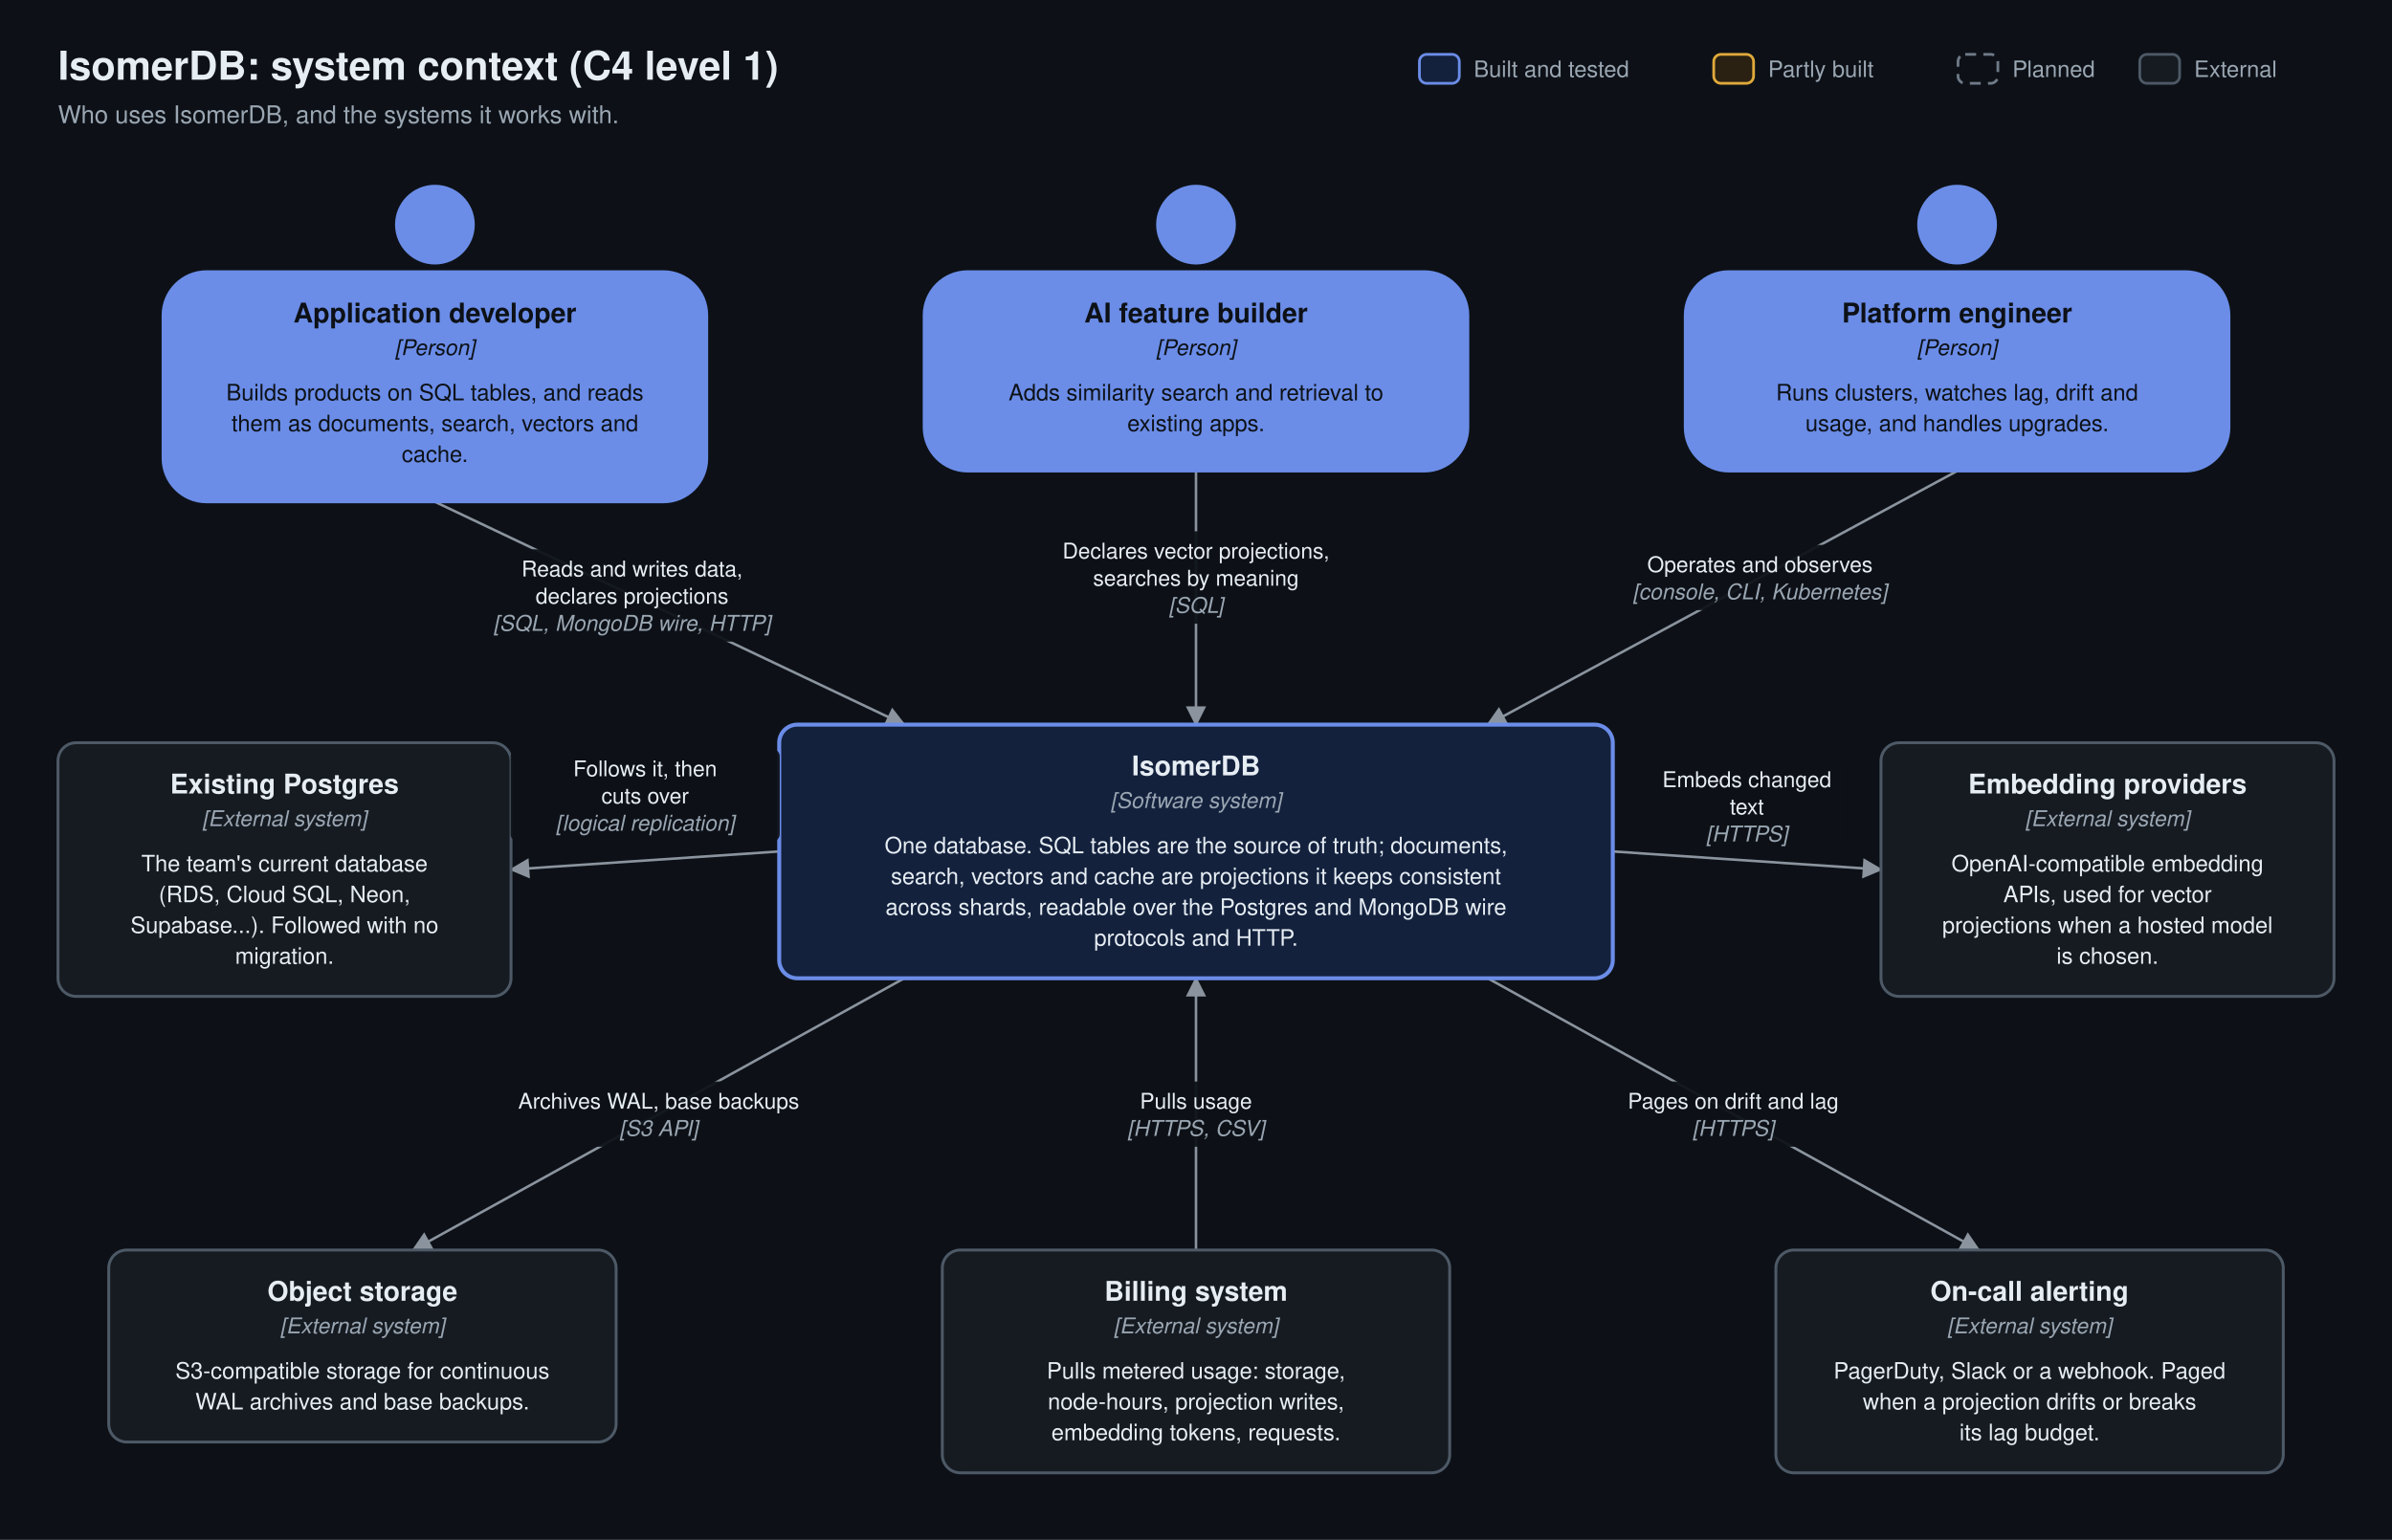
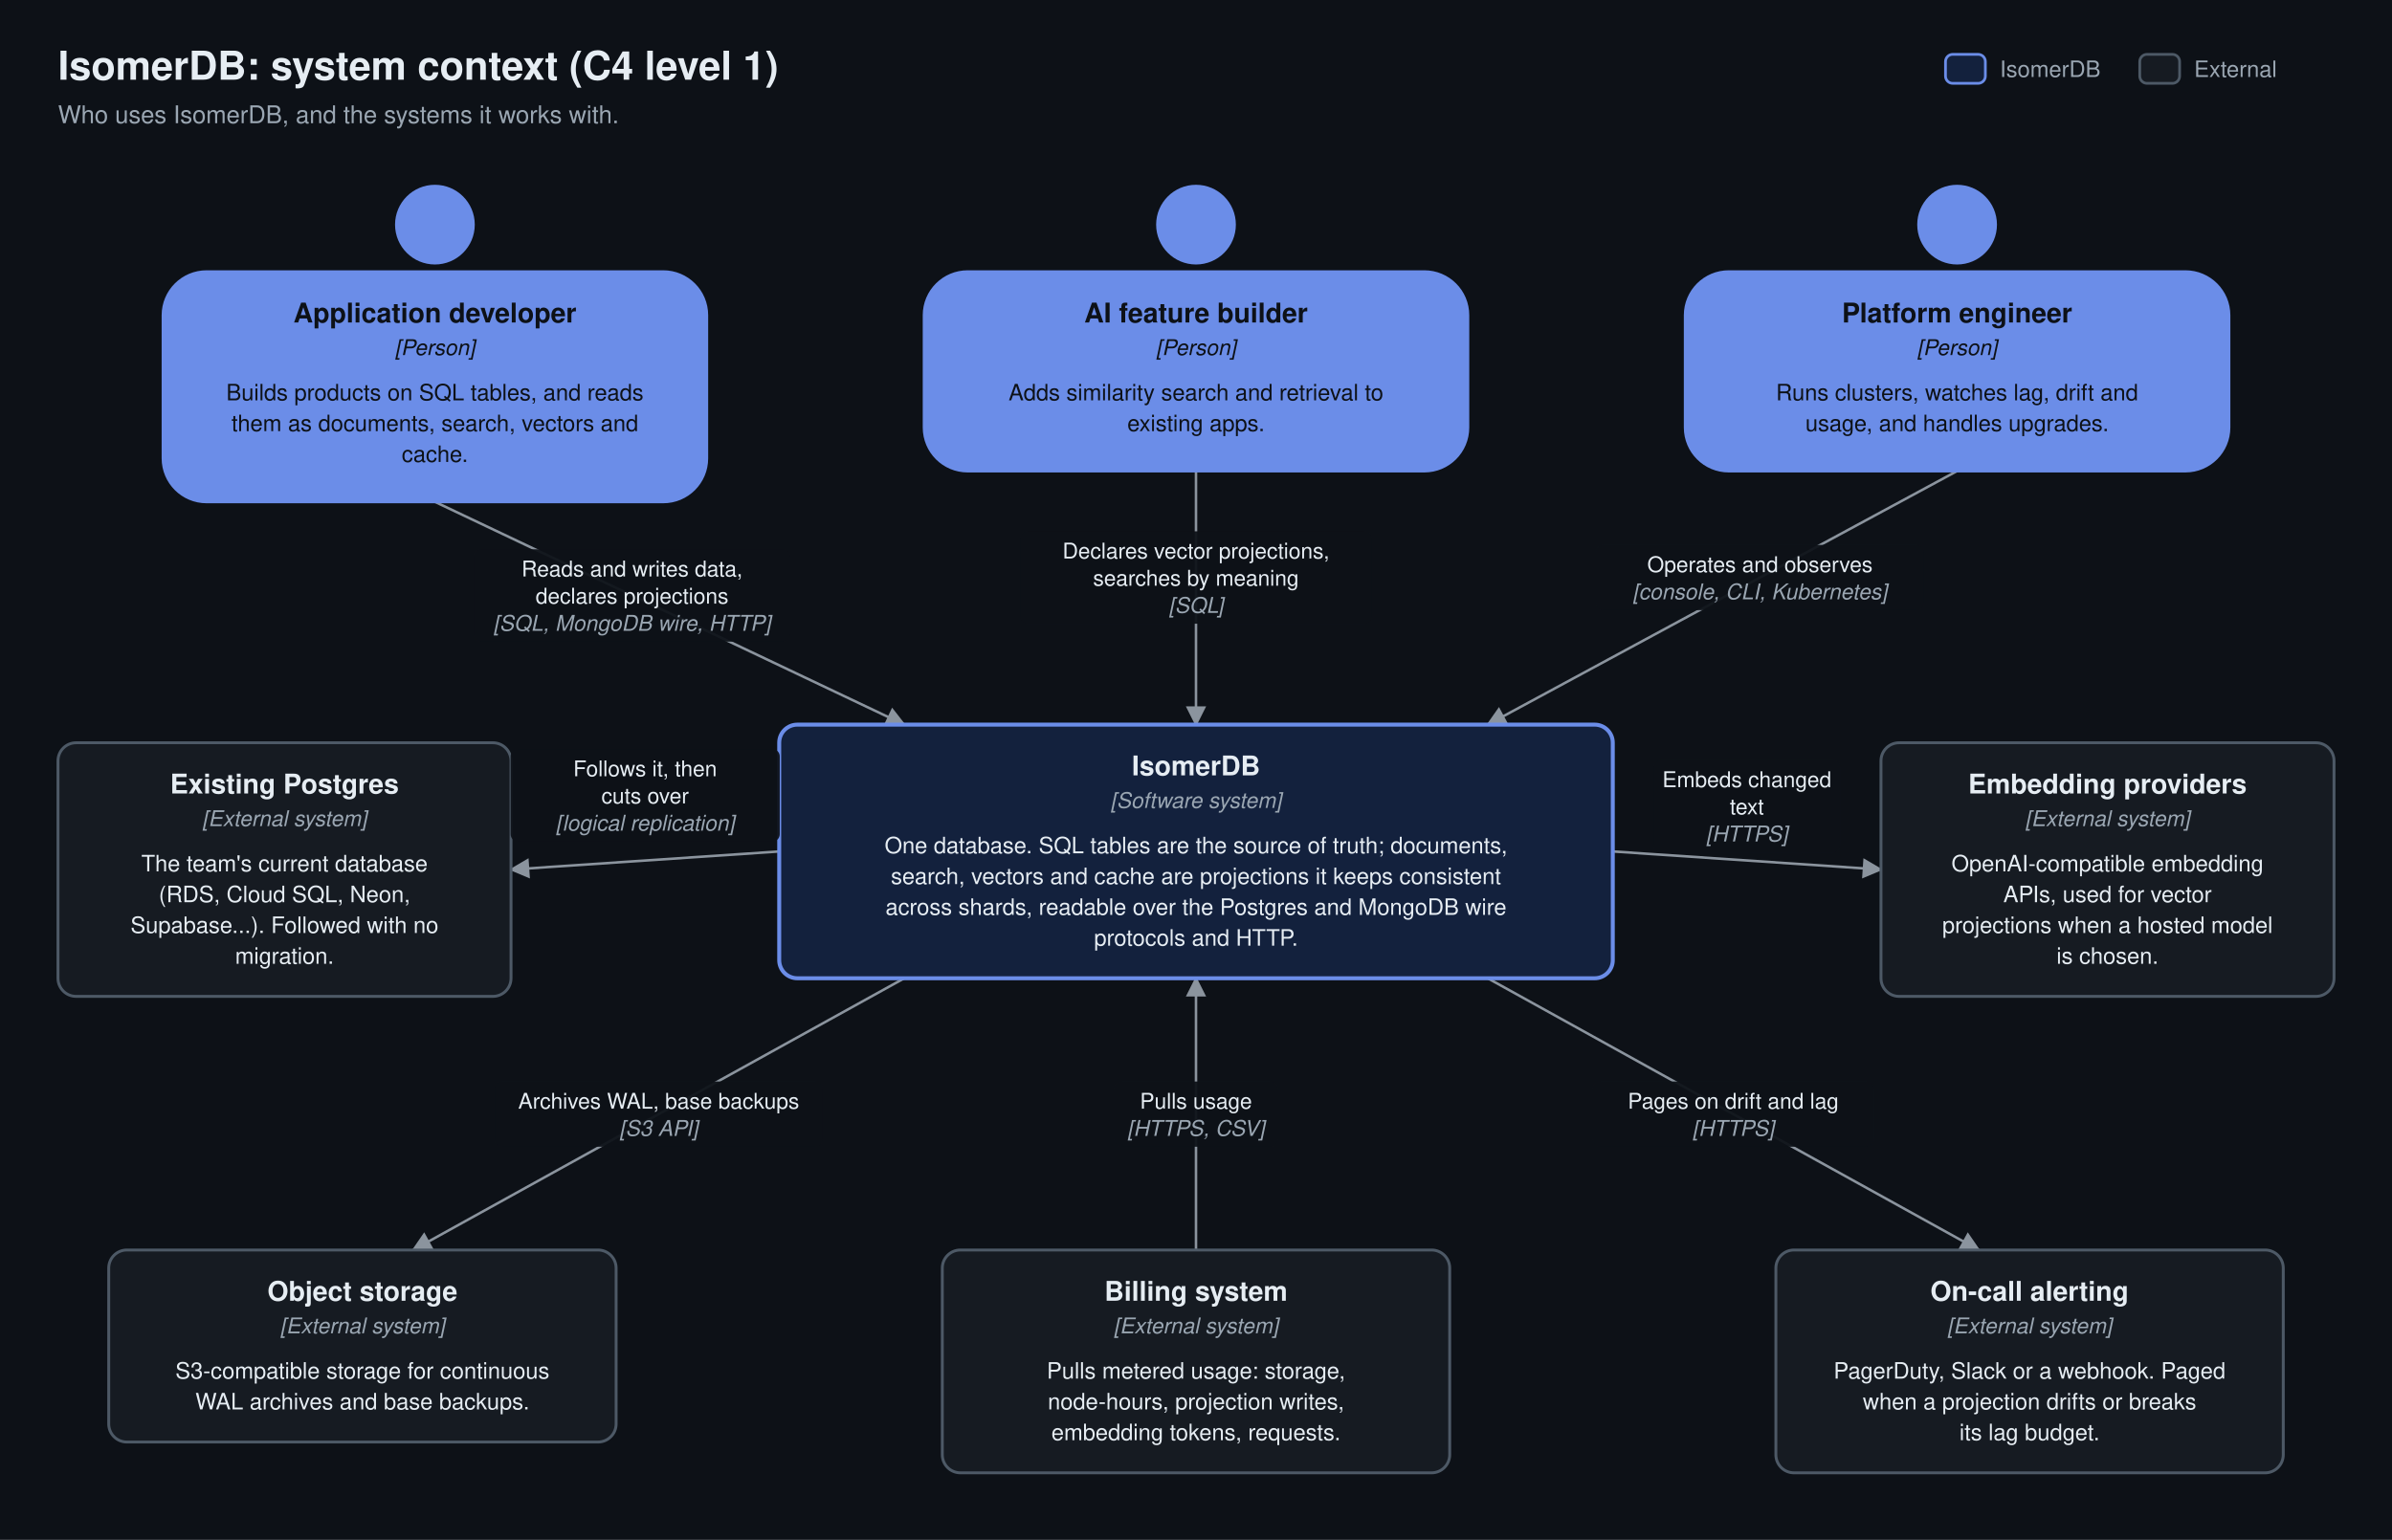
<svg xmlns="http://www.w3.org/2000/svg" width="1320" height="850" viewBox="0 0 1320 850" role="img" aria-label="IsomerDB: system context (C4 level 1)">
  <defs>
    <marker id="arrow" viewBox="0 0 10 10" refX="9" refY="5" markerWidth="8" markerHeight="8" orient="auto-start-reverse">
      <path d="M0,0 L10,5 L0,10 z" fill="#8b949e" />
    </marker>
  </defs>
  <rect width="100%" height="100%" fill="#0d1117" />
  <text x="32" y="44" font-family="-apple-system, BlinkMacSystemFont, 'Segoe UI', Helvetica, Arial, sans-serif" font-size="22" font-weight="650" fill="#e6edf3">IsomerDB: system context (C4 level 1)</text>
  <text x="32" y="68" font-family="-apple-system, BlinkMacSystemFont, 'Segoe UI', Helvetica, Arial, sans-serif" font-size="13.5" fill="#9aa6b2">Who uses IsomerDB, and the systems it works with.</text>
  <path d="M240.0,277.0 L499.0,400.0" fill="none" stroke="#8b949e" stroke-width="1.4" marker-end="url(#arrow)" />
  <path d="M660.0,260.0 L660.0,400.0" fill="none" stroke="#8b949e" stroke-width="1.4" marker-end="url(#arrow)" />
  <path d="M1080.0,260.0 L821.0,400.0" fill="none" stroke="#8b949e" stroke-width="1.4" marker-end="url(#arrow)" />
  <path d="M430.0,470.0 L282.0,480.0" fill="none" stroke="#8b949e" stroke-width="1.4" marker-end="url(#arrow)" />
  <path d="M890.0,470.0 L1038.0,480.0" fill="none" stroke="#8b949e" stroke-width="1.4" marker-end="url(#arrow)" />
  <path d="M499.0,540.0 L228.0,690.0" fill="none" stroke="#8b949e" stroke-width="1.4" marker-end="url(#arrow)" />
  <path d="M660.0,690.0 L660.0,540.0" fill="none" stroke="#8b949e" stroke-width="1.4" marker-end="url(#arrow)" />
  <path d="M821.0,540.0 L1092.0,690.0" fill="none" stroke="#8b949e" stroke-width="1.4" marker-end="url(#arrow)" />
  <circle cx="240.0" cy="124" r="22" fill="#6b8de8" />
  <rect x="90" y="150" width="300" height="127" rx="24" fill="#6b8de8" stroke="#6b8de8" stroke-width="1.6" />
  <text x="240.0" y="178" text-anchor="middle" font-family="-apple-system, BlinkMacSystemFont, 'Segoe UI', Helvetica, Arial, sans-serif" font-size="15" font-weight="650" fill="#0d1117">Application developer</text>
  <text x="240.0" y="196" text-anchor="middle" font-family="-apple-system, BlinkMacSystemFont, 'Segoe UI', Helvetica, Arial, sans-serif" font-size="12" font-style="italic" fill="#0d1117">[Person]</text>
  <text x="240.0" y="221" text-anchor="middle" font-family="-apple-system, BlinkMacSystemFont, 'Segoe UI', Helvetica, Arial, sans-serif" font-size="12.5" fill="#0d1117">Builds products on SQL tables, and reads</text>
  <text x="240.0" y="238" text-anchor="middle" font-family="-apple-system, BlinkMacSystemFont, 'Segoe UI', Helvetica, Arial, sans-serif" font-size="12.5" fill="#0d1117">them as documents, search, vectors and</text>
  <text x="240.0" y="255" text-anchor="middle" font-family="-apple-system, BlinkMacSystemFont, 'Segoe UI', Helvetica, Arial, sans-serif" font-size="12.5" fill="#0d1117">cache.</text>
  <circle cx="660.0" cy="124" r="22" fill="#6b8de8" />
  <rect x="510" y="150" width="300" height="110" rx="24" fill="#6b8de8" stroke="#6b8de8" stroke-width="1.6" />
  <text x="660.0" y="178" text-anchor="middle" font-family="-apple-system, BlinkMacSystemFont, 'Segoe UI', Helvetica, Arial, sans-serif" font-size="15" font-weight="650" fill="#0d1117">AI feature builder</text>
  <text x="660.0" y="196" text-anchor="middle" font-family="-apple-system, BlinkMacSystemFont, 'Segoe UI', Helvetica, Arial, sans-serif" font-size="12" font-style="italic" fill="#0d1117">[Person]</text>
  <text x="660.0" y="221" text-anchor="middle" font-family="-apple-system, BlinkMacSystemFont, 'Segoe UI', Helvetica, Arial, sans-serif" font-size="12.5" fill="#0d1117">Adds similarity search and retrieval to</text>
  <text x="660.0" y="238" text-anchor="middle" font-family="-apple-system, BlinkMacSystemFont, 'Segoe UI', Helvetica, Arial, sans-serif" font-size="12.5" fill="#0d1117">existing apps.</text>
  <circle cx="1080.0" cy="124" r="22" fill="#6b8de8" />
  <rect x="930" y="150" width="300" height="110" rx="24" fill="#6b8de8" stroke="#6b8de8" stroke-width="1.6" />
  <text x="1080.0" y="178" text-anchor="middle" font-family="-apple-system, BlinkMacSystemFont, 'Segoe UI', Helvetica, Arial, sans-serif" font-size="15" font-weight="650" fill="#0d1117">Platform engineer</text>
  <text x="1080.0" y="196" text-anchor="middle" font-family="-apple-system, BlinkMacSystemFont, 'Segoe UI', Helvetica, Arial, sans-serif" font-size="12" font-style="italic" fill="#0d1117">[Person]</text>
  <text x="1080.0" y="221" text-anchor="middle" font-family="-apple-system, BlinkMacSystemFont, 'Segoe UI', Helvetica, Arial, sans-serif" font-size="12.5" fill="#0d1117">Runs clusters, watches lag, drift and</text>
  <text x="1080.0" y="238" text-anchor="middle" font-family="-apple-system, BlinkMacSystemFont, 'Segoe UI', Helvetica, Arial, sans-serif" font-size="12.5" fill="#0d1117">usage, and handles upgrades.</text>
  <rect x="430" y="400" width="460" height="140" rx="10" fill="#13213d" stroke="#6b8de8" stroke-width="2.2" />
  <text x="660.0" y="428" text-anchor="middle" font-family="-apple-system, BlinkMacSystemFont, 'Segoe UI', Helvetica, Arial, sans-serif" font-size="15" font-weight="650" fill="#e6edf3">IsomerDB</text>
  <text x="660.0" y="446" text-anchor="middle" font-family="-apple-system, BlinkMacSystemFont, 'Segoe UI', Helvetica, Arial, sans-serif" font-size="12" font-style="italic" fill="#9aa6b2">[Software system]</text>
  <text x="660.0" y="471" text-anchor="middle" font-family="-apple-system, BlinkMacSystemFont, 'Segoe UI', Helvetica, Arial, sans-serif" font-size="12.5" fill="#e6edf3">One database. SQL tables are the source of truth; documents,</text>
  <text x="660.0" y="488" text-anchor="middle" font-family="-apple-system, BlinkMacSystemFont, 'Segoe UI', Helvetica, Arial, sans-serif" font-size="12.5" fill="#e6edf3">search, vectors and cache are projections it keeps consistent</text>
  <text x="660.0" y="505" text-anchor="middle" font-family="-apple-system, BlinkMacSystemFont, 'Segoe UI', Helvetica, Arial, sans-serif" font-size="12.5" fill="#e6edf3">across shards, readable over the Postgres and MongoDB wire</text>
  <text x="660.0" y="522" text-anchor="middle" font-family="-apple-system, BlinkMacSystemFont, 'Segoe UI', Helvetica, Arial, sans-serif" font-size="12.5" fill="#e6edf3">protocols and HTTP.</text>
  <rect x="32" y="410" width="250" height="140" rx="10" fill="#161b22" stroke="#4d5966" stroke-width="1.6" />
  <text x="157.0" y="438" text-anchor="middle" font-family="-apple-system, BlinkMacSystemFont, 'Segoe UI', Helvetica, Arial, sans-serif" font-size="15" font-weight="650" fill="#e6edf3">Existing Postgres</text>
  <text x="157.0" y="456" text-anchor="middle" font-family="-apple-system, BlinkMacSystemFont, 'Segoe UI', Helvetica, Arial, sans-serif" font-size="12" font-style="italic" fill="#9aa6b2">[External system]</text>
  <text x="157.0" y="481" text-anchor="middle" font-family="-apple-system, BlinkMacSystemFont, 'Segoe UI', Helvetica, Arial, sans-serif" font-size="12.5" fill="#e6edf3">The team's current database</text>
  <text x="157.0" y="498" text-anchor="middle" font-family="-apple-system, BlinkMacSystemFont, 'Segoe UI', Helvetica, Arial, sans-serif" font-size="12.5" fill="#e6edf3">(RDS, Cloud SQL, Neon,</text>
  <text x="157.0" y="515" text-anchor="middle" font-family="-apple-system, BlinkMacSystemFont, 'Segoe UI', Helvetica, Arial, sans-serif" font-size="12.5" fill="#e6edf3">Supabase...). Followed with no</text>
  <text x="157.0" y="532" text-anchor="middle" font-family="-apple-system, BlinkMacSystemFont, 'Segoe UI', Helvetica, Arial, sans-serif" font-size="12.5" fill="#e6edf3">migration.</text>
  <rect x="1038" y="410" width="250" height="140" rx="10" fill="#161b22" stroke="#4d5966" stroke-width="1.6" />
  <text x="1163.0" y="438" text-anchor="middle" font-family="-apple-system, BlinkMacSystemFont, 'Segoe UI', Helvetica, Arial, sans-serif" font-size="15" font-weight="650" fill="#e6edf3">Embedding providers</text>
  <text x="1163.0" y="456" text-anchor="middle" font-family="-apple-system, BlinkMacSystemFont, 'Segoe UI', Helvetica, Arial, sans-serif" font-size="12" font-style="italic" fill="#9aa6b2">[External system]</text>
  <text x="1163.0" y="481" text-anchor="middle" font-family="-apple-system, BlinkMacSystemFont, 'Segoe UI', Helvetica, Arial, sans-serif" font-size="12.5" fill="#e6edf3">OpenAI-compatible embedding</text>
  <text x="1163.0" y="498" text-anchor="middle" font-family="-apple-system, BlinkMacSystemFont, 'Segoe UI', Helvetica, Arial, sans-serif" font-size="12.5" fill="#e6edf3">APIs, used for vector</text>
  <text x="1163.0" y="515" text-anchor="middle" font-family="-apple-system, BlinkMacSystemFont, 'Segoe UI', Helvetica, Arial, sans-serif" font-size="12.5" fill="#e6edf3">projections when a hosted model</text>
  <text x="1163.0" y="532" text-anchor="middle" font-family="-apple-system, BlinkMacSystemFont, 'Segoe UI', Helvetica, Arial, sans-serif" font-size="12.5" fill="#e6edf3">is chosen.</text>
  <rect x="60" y="690" width="280" height="106" rx="10" fill="#161b22" stroke="#4d5966" stroke-width="1.6" />
  <text x="200.0" y="718" text-anchor="middle" font-family="-apple-system, BlinkMacSystemFont, 'Segoe UI', Helvetica, Arial, sans-serif" font-size="15" font-weight="650" fill="#e6edf3">Object storage</text>
  <text x="200.0" y="736" text-anchor="middle" font-family="-apple-system, BlinkMacSystemFont, 'Segoe UI', Helvetica, Arial, sans-serif" font-size="12" font-style="italic" fill="#9aa6b2">[External system]</text>
  <text x="200.0" y="761" text-anchor="middle" font-family="-apple-system, BlinkMacSystemFont, 'Segoe UI', Helvetica, Arial, sans-serif" font-size="12.5" fill="#e6edf3">S3-compatible storage for continuous</text>
  <text x="200.0" y="778" text-anchor="middle" font-family="-apple-system, BlinkMacSystemFont, 'Segoe UI', Helvetica, Arial, sans-serif" font-size="12.5" fill="#e6edf3">WAL archives and base backups.</text>
  <rect x="520" y="690" width="280" height="123" rx="10" fill="#161b22" stroke="#4d5966" stroke-width="1.6" />
  <text x="660.0" y="718" text-anchor="middle" font-family="-apple-system, BlinkMacSystemFont, 'Segoe UI', Helvetica, Arial, sans-serif" font-size="15" font-weight="650" fill="#e6edf3">Billing system</text>
  <text x="660.0" y="736" text-anchor="middle" font-family="-apple-system, BlinkMacSystemFont, 'Segoe UI', Helvetica, Arial, sans-serif" font-size="12" font-style="italic" fill="#9aa6b2">[External system]</text>
  <text x="660.0" y="761" text-anchor="middle" font-family="-apple-system, BlinkMacSystemFont, 'Segoe UI', Helvetica, Arial, sans-serif" font-size="12.5" fill="#e6edf3">Pulls metered usage: storage,</text>
  <text x="660.0" y="778" text-anchor="middle" font-family="-apple-system, BlinkMacSystemFont, 'Segoe UI', Helvetica, Arial, sans-serif" font-size="12.5" fill="#e6edf3">node-hours, projection writes,</text>
  <text x="660.0" y="795" text-anchor="middle" font-family="-apple-system, BlinkMacSystemFont, 'Segoe UI', Helvetica, Arial, sans-serif" font-size="12.5" fill="#e6edf3">embedding tokens, requests.</text>
  <rect x="980" y="690" width="280" height="123" rx="10" fill="#161b22" stroke="#4d5966" stroke-width="1.6" />
  <text x="1120.0" y="718" text-anchor="middle" font-family="-apple-system, BlinkMacSystemFont, 'Segoe UI', Helvetica, Arial, sans-serif" font-size="15" font-weight="650" fill="#e6edf3">On-call alerting</text>
  <text x="1120.0" y="736" text-anchor="middle" font-family="-apple-system, BlinkMacSystemFont, 'Segoe UI', Helvetica, Arial, sans-serif" font-size="12" font-style="italic" fill="#9aa6b2">[External system]</text>
  <text x="1120.0" y="761" text-anchor="middle" font-family="-apple-system, BlinkMacSystemFont, 'Segoe UI', Helvetica, Arial, sans-serif" font-size="12.5" fill="#e6edf3">PagerDuty, Slack or a webhook. Paged</text>
  <text x="1120.0" y="778" text-anchor="middle" font-family="-apple-system, BlinkMacSystemFont, 'Segoe UI', Helvetica, Arial, sans-serif" font-size="12.5" fill="#e6edf3">when a projection drifts or breaks</text>
  <text x="1120.0" y="795" text-anchor="middle" font-family="-apple-system, BlinkMacSystemFont, 'Segoe UI', Helvetica, Arial, sans-serif" font-size="12.5" fill="#e6edf3">its lag budget.</text>
  <rect x="261.5" y="303.2" width="174.5" height="51" rx="4" fill="#0d1117" opacity="0.94" />
  <text x="348.8" y="318.2" text-anchor="middle" font-family="-apple-system, BlinkMacSystemFont, 'Segoe UI', Helvetica, Arial, sans-serif" font-size="12" fill="#e6edf3">Reads and writes data,</text>
  <text x="348.8" y="333.2" text-anchor="middle" font-family="-apple-system, BlinkMacSystemFont, 'Segoe UI', Helvetica, Arial, sans-serif" font-size="12" fill="#e6edf3">declares projections</text>
  <text x="348.8" y="348.2" text-anchor="middle" font-family="-apple-system, BlinkMacSystemFont, 'Segoe UI', Helvetica, Arial, sans-serif" font-size="12" fill="#9aa6b2" font-style="italic">[SQL, MongoDB wire, HTTP]</text>
  <rect x="563.0" y="293.3" width="194.0" height="51" rx="4" fill="#0d1117" opacity="0.94" />
  <text x="660.0" y="308.3" text-anchor="middle" font-family="-apple-system, BlinkMacSystemFont, 'Segoe UI', Helvetica, Arial, sans-serif" font-size="12" fill="#e6edf3">Declares vector projections,</text>
  <text x="660.0" y="323.3" text-anchor="middle" font-family="-apple-system, BlinkMacSystemFont, 'Segoe UI', Helvetica, Arial, sans-serif" font-size="12" fill="#e6edf3">searches by meaning</text>
  <text x="660.0" y="338.3" text-anchor="middle" font-family="-apple-system, BlinkMacSystemFont, 'Segoe UI', Helvetica, Arial, sans-serif" font-size="12" fill="#9aa6b2" font-style="italic">[SQL]</text>
  <rect x="880.7" y="300.8" width="181.0" height="36" rx="4" fill="#0d1117" opacity="0.94" />
  <text x="971.2" y="315.8" text-anchor="middle" font-family="-apple-system, BlinkMacSystemFont, 'Segoe UI', Helvetica, Arial, sans-serif" font-size="12" fill="#e6edf3">Operates and observes</text>
  <text x="971.2" y="330.8" text-anchor="middle" font-family="-apple-system, BlinkMacSystemFont, 'Segoe UI', Helvetica, Arial, sans-serif" font-size="12" fill="#9aa6b2" font-style="italic">[console, CLI, Kubernetes]</text>
  <rect x="281.8" y="413.5" width="148.5" height="51" rx="4" fill="#0d1117" opacity="0.94" />
  <text x="356.0" y="428.5" text-anchor="middle" font-family="-apple-system, BlinkMacSystemFont, 'Segoe UI', Helvetica, Arial, sans-serif" font-size="12" fill="#e6edf3">Follows it, then</text>
  <text x="356.0" y="443.5" text-anchor="middle" font-family="-apple-system, BlinkMacSystemFont, 'Segoe UI', Helvetica, Arial, sans-serif" font-size="12" fill="#e6edf3">cuts over</text>
  <text x="356.0" y="458.5" text-anchor="middle" font-family="-apple-system, BlinkMacSystemFont, 'Segoe UI', Helvetica, Arial, sans-serif" font-size="12" fill="#9aa6b2" font-style="italic">[logical replication]</text>
  <rect x="912.5" y="419.5" width="103.0" height="51" rx="4" fill="#0d1117" opacity="0.94" />
  <text x="964.0" y="434.5" text-anchor="middle" font-family="-apple-system, BlinkMacSystemFont, 'Segoe UI', Helvetica, Arial, sans-serif" font-size="12" fill="#e6edf3">Embeds changed</text>
  <text x="964.0" y="449.5" text-anchor="middle" font-family="-apple-system, BlinkMacSystemFont, 'Segoe UI', Helvetica, Arial, sans-serif" font-size="12" fill="#e6edf3">text</text>
  <text x="964.0" y="464.5" text-anchor="middle" font-family="-apple-system, BlinkMacSystemFont, 'Segoe UI', Helvetica, Arial, sans-serif" font-size="12" fill="#9aa6b2" font-style="italic">[HTTPS]</text>
  <rect x="273.0" y="597.0" width="181.0" height="36" rx="4" fill="#0d1117" opacity="0.94" />
  <text x="363.5" y="612.0" text-anchor="middle" font-family="-apple-system, BlinkMacSystemFont, 'Segoe UI', Helvetica, Arial, sans-serif" font-size="12" fill="#e6edf3">Archives WAL, base backups</text>
  <text x="363.5" y="627.0" text-anchor="middle" font-family="-apple-system, BlinkMacSystemFont, 'Segoe UI', Helvetica, Arial, sans-serif" font-size="12" fill="#9aa6b2" font-style="italic">[S3 API]</text>
  <rect x="615.0" y="597.0" width="90.0" height="36" rx="4" fill="#0d1117" opacity="0.94" />
  <text x="660.0" y="612.0" text-anchor="middle" font-family="-apple-system, BlinkMacSystemFont, 'Segoe UI', Helvetica, Arial, sans-serif" font-size="12" fill="#e6edf3">Pulls usage</text>
  <text x="660.0" y="627.0" text-anchor="middle" font-family="-apple-system, BlinkMacSystemFont, 'Segoe UI', Helvetica, Arial, sans-serif" font-size="12" fill="#9aa6b2" font-style="italic">[HTTPS, CSV]</text>
  <rect x="879.0" y="597.0" width="155.0" height="36" rx="4" fill="#0d1117" opacity="0.94" />
  <text x="956.5" y="612.0" text-anchor="middle" font-family="-apple-system, BlinkMacSystemFont, 'Segoe UI', Helvetica, Arial, sans-serif" font-size="12" fill="#e6edf3">Pages on drift and lag</text>
  <text x="956.5" y="627.0" text-anchor="middle" font-family="-apple-system, BlinkMacSystemFont, 'Segoe UI', Helvetica, Arial, sans-serif" font-size="12" fill="#9aa6b2" font-style="italic">[HTTPS]</text>
-   <rect x="783.3" y="30" width="22" height="16" rx="4" fill="#13213d" stroke="#6b8de8" stroke-width="1.5" />
-   <text x="813.3" y="42.5" font-family="-apple-system, BlinkMacSystemFont, 'Segoe UI', Helvetica, Arial, sans-serif" font-size="12.5" fill="#9aa6b2">Built and tested</text>
-   <rect x="945.7" y="30" width="22" height="16" rx="4" fill="#2a2113" stroke="#e0a93a" stroke-width="1.5" />
-   <text x="975.7" y="42.5" font-family="-apple-system, BlinkMacSystemFont, 'Segoe UI', Helvetica, Arial, sans-serif" font-size="12.5" fill="#9aa6b2">Partly built</text>
-   <rect x="1080.5" y="30" width="22" height="16" rx="4" fill="#0d1117" stroke="#6e7a87" stroke-width="1.5" stroke-dasharray="6 4" />
-   <text x="1110.5" y="42.5" font-family="-apple-system, BlinkMacSystemFont, 'Segoe UI', Helvetica, Arial, sans-serif" font-size="12.5" fill="#9aa6b2">Planned</text>
+   <rect x="1073.6" y="30" width="22" height="16" rx="4" fill="#13213d" stroke="#6b8de8" stroke-width="1.5" />
+   <text x="1103.6" y="42.5" font-family="-apple-system, BlinkMacSystemFont, 'Segoe UI', Helvetica, Arial, sans-serif" font-size="12.5" fill="#9aa6b2">IsomerDB</text>
  <rect x="1180.8" y="30" width="22" height="16" rx="4" fill="#161b22" stroke="#4d5966" stroke-width="1.5" />
  <text x="1210.8" y="42.5" font-family="-apple-system, BlinkMacSystemFont, 'Segoe UI', Helvetica, Arial, sans-serif" font-size="12.5" fill="#9aa6b2">External</text>
</svg>
